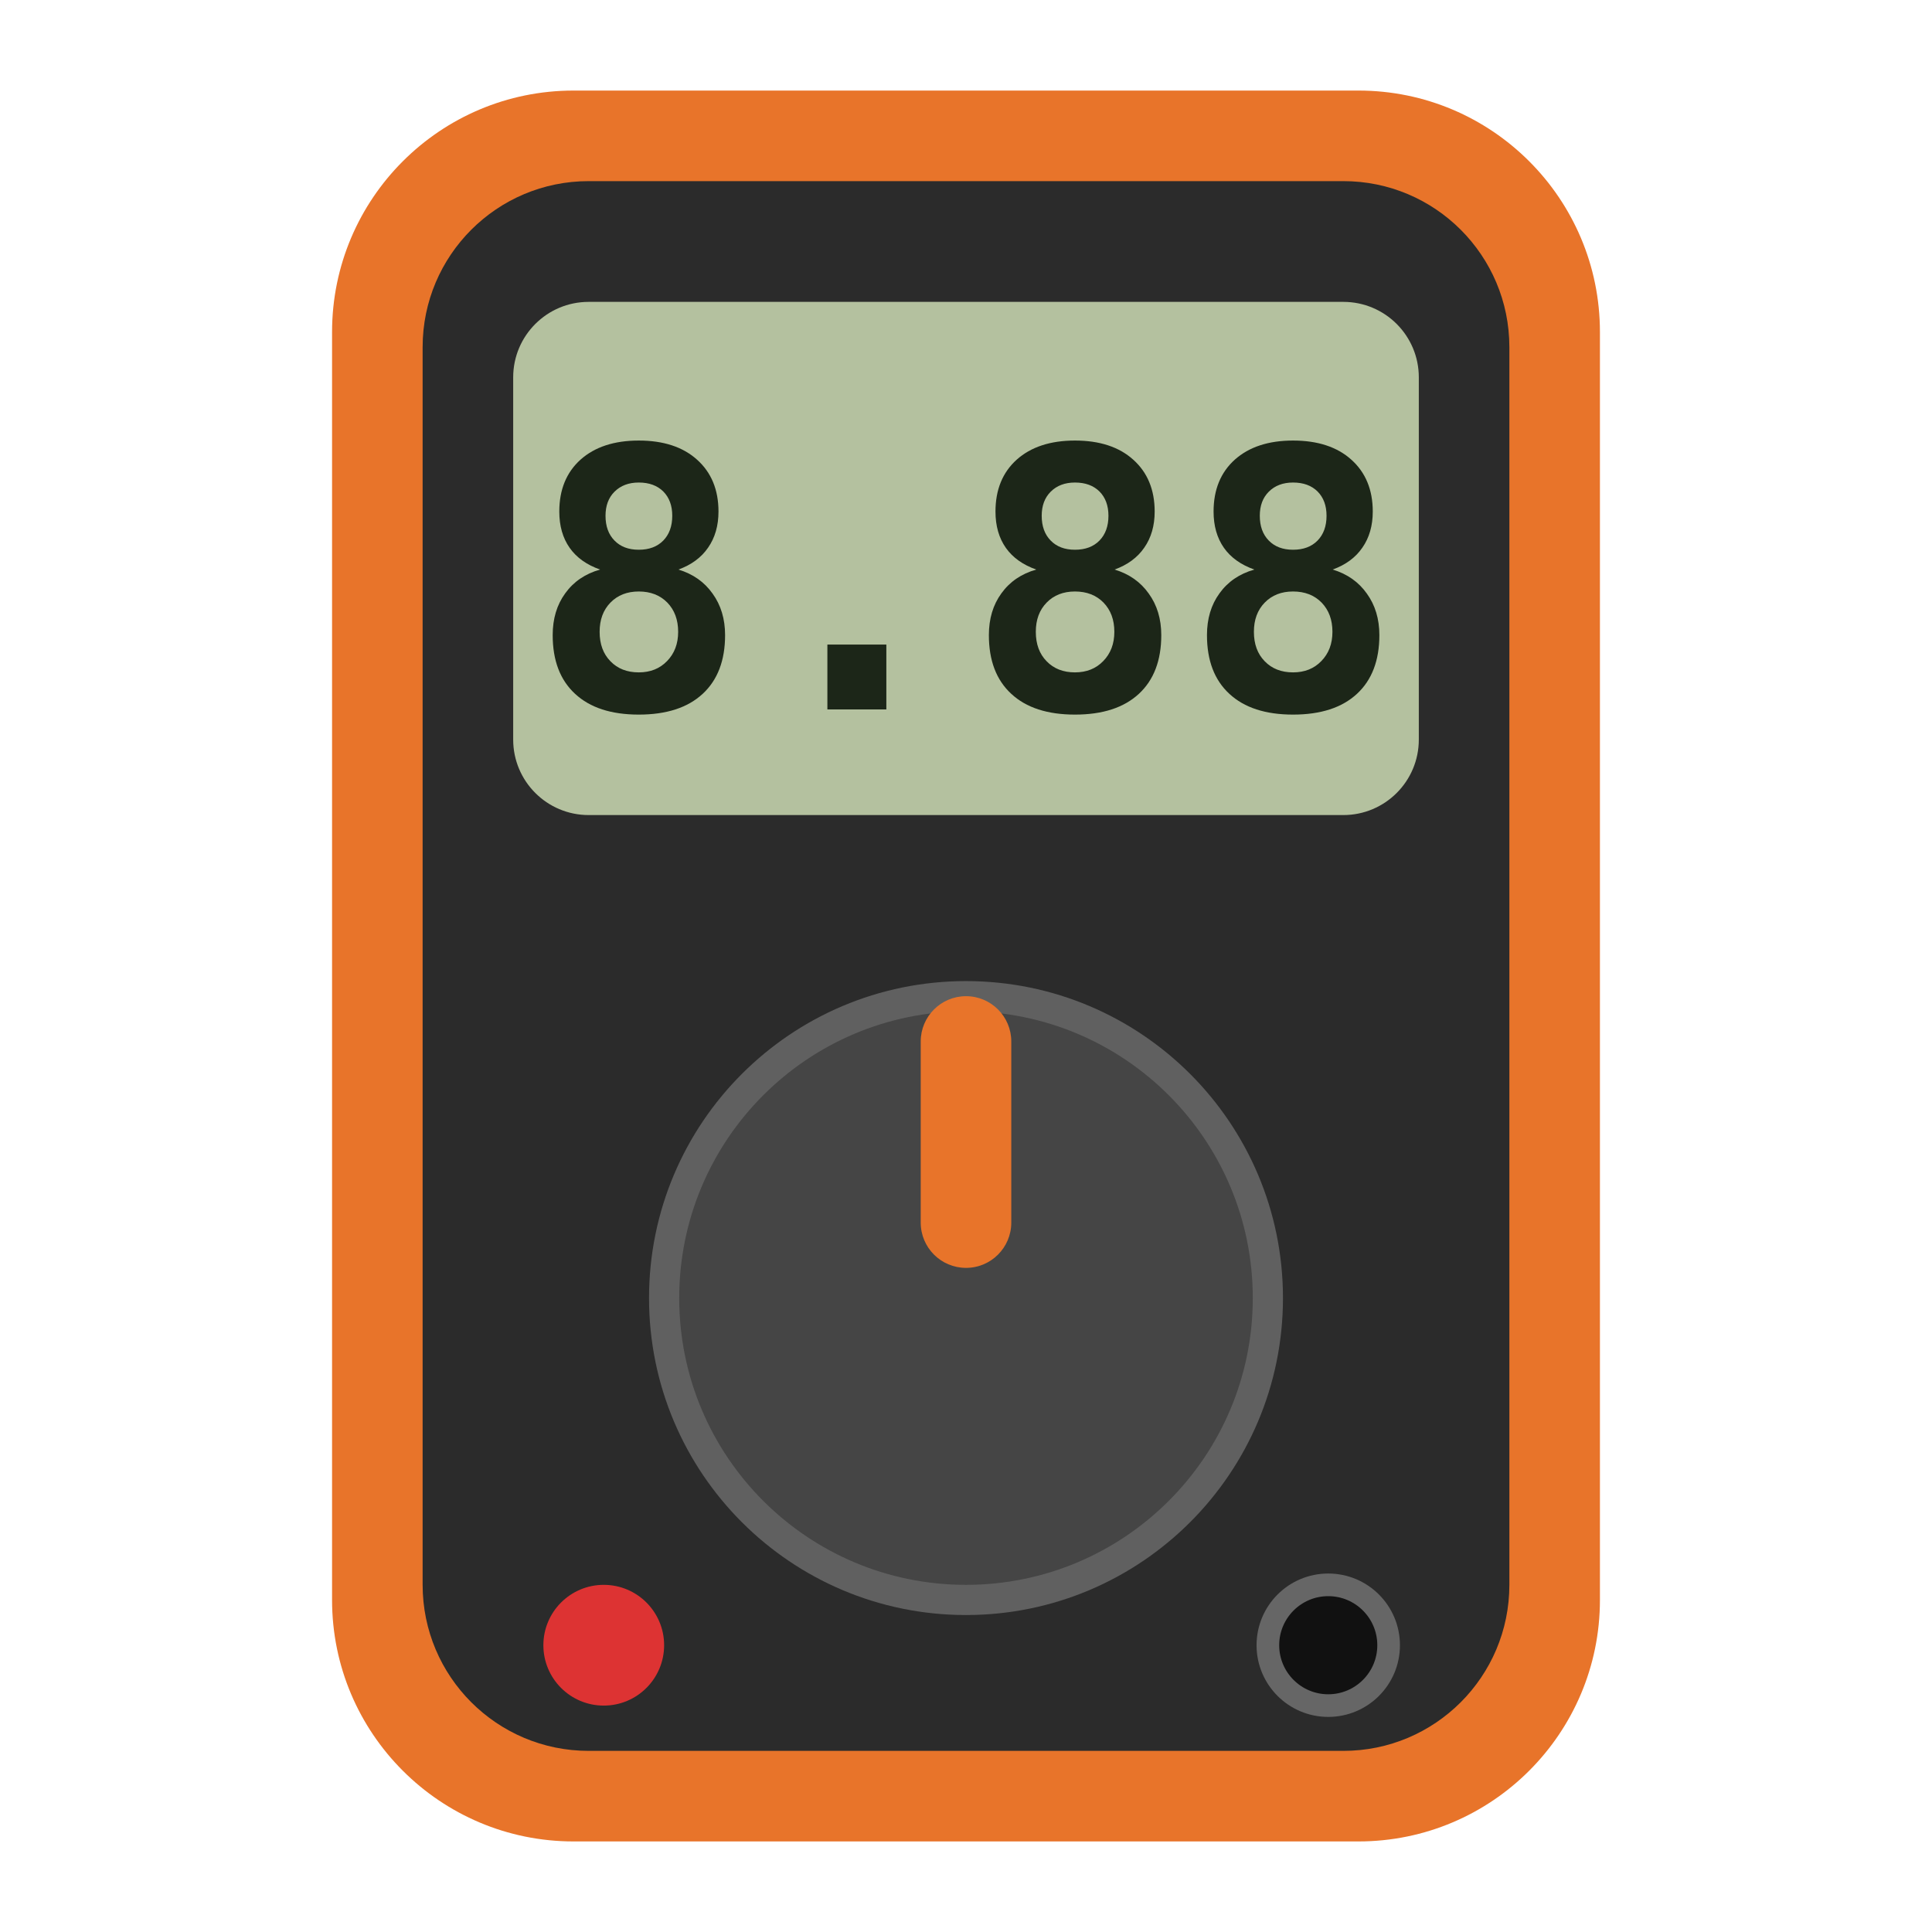
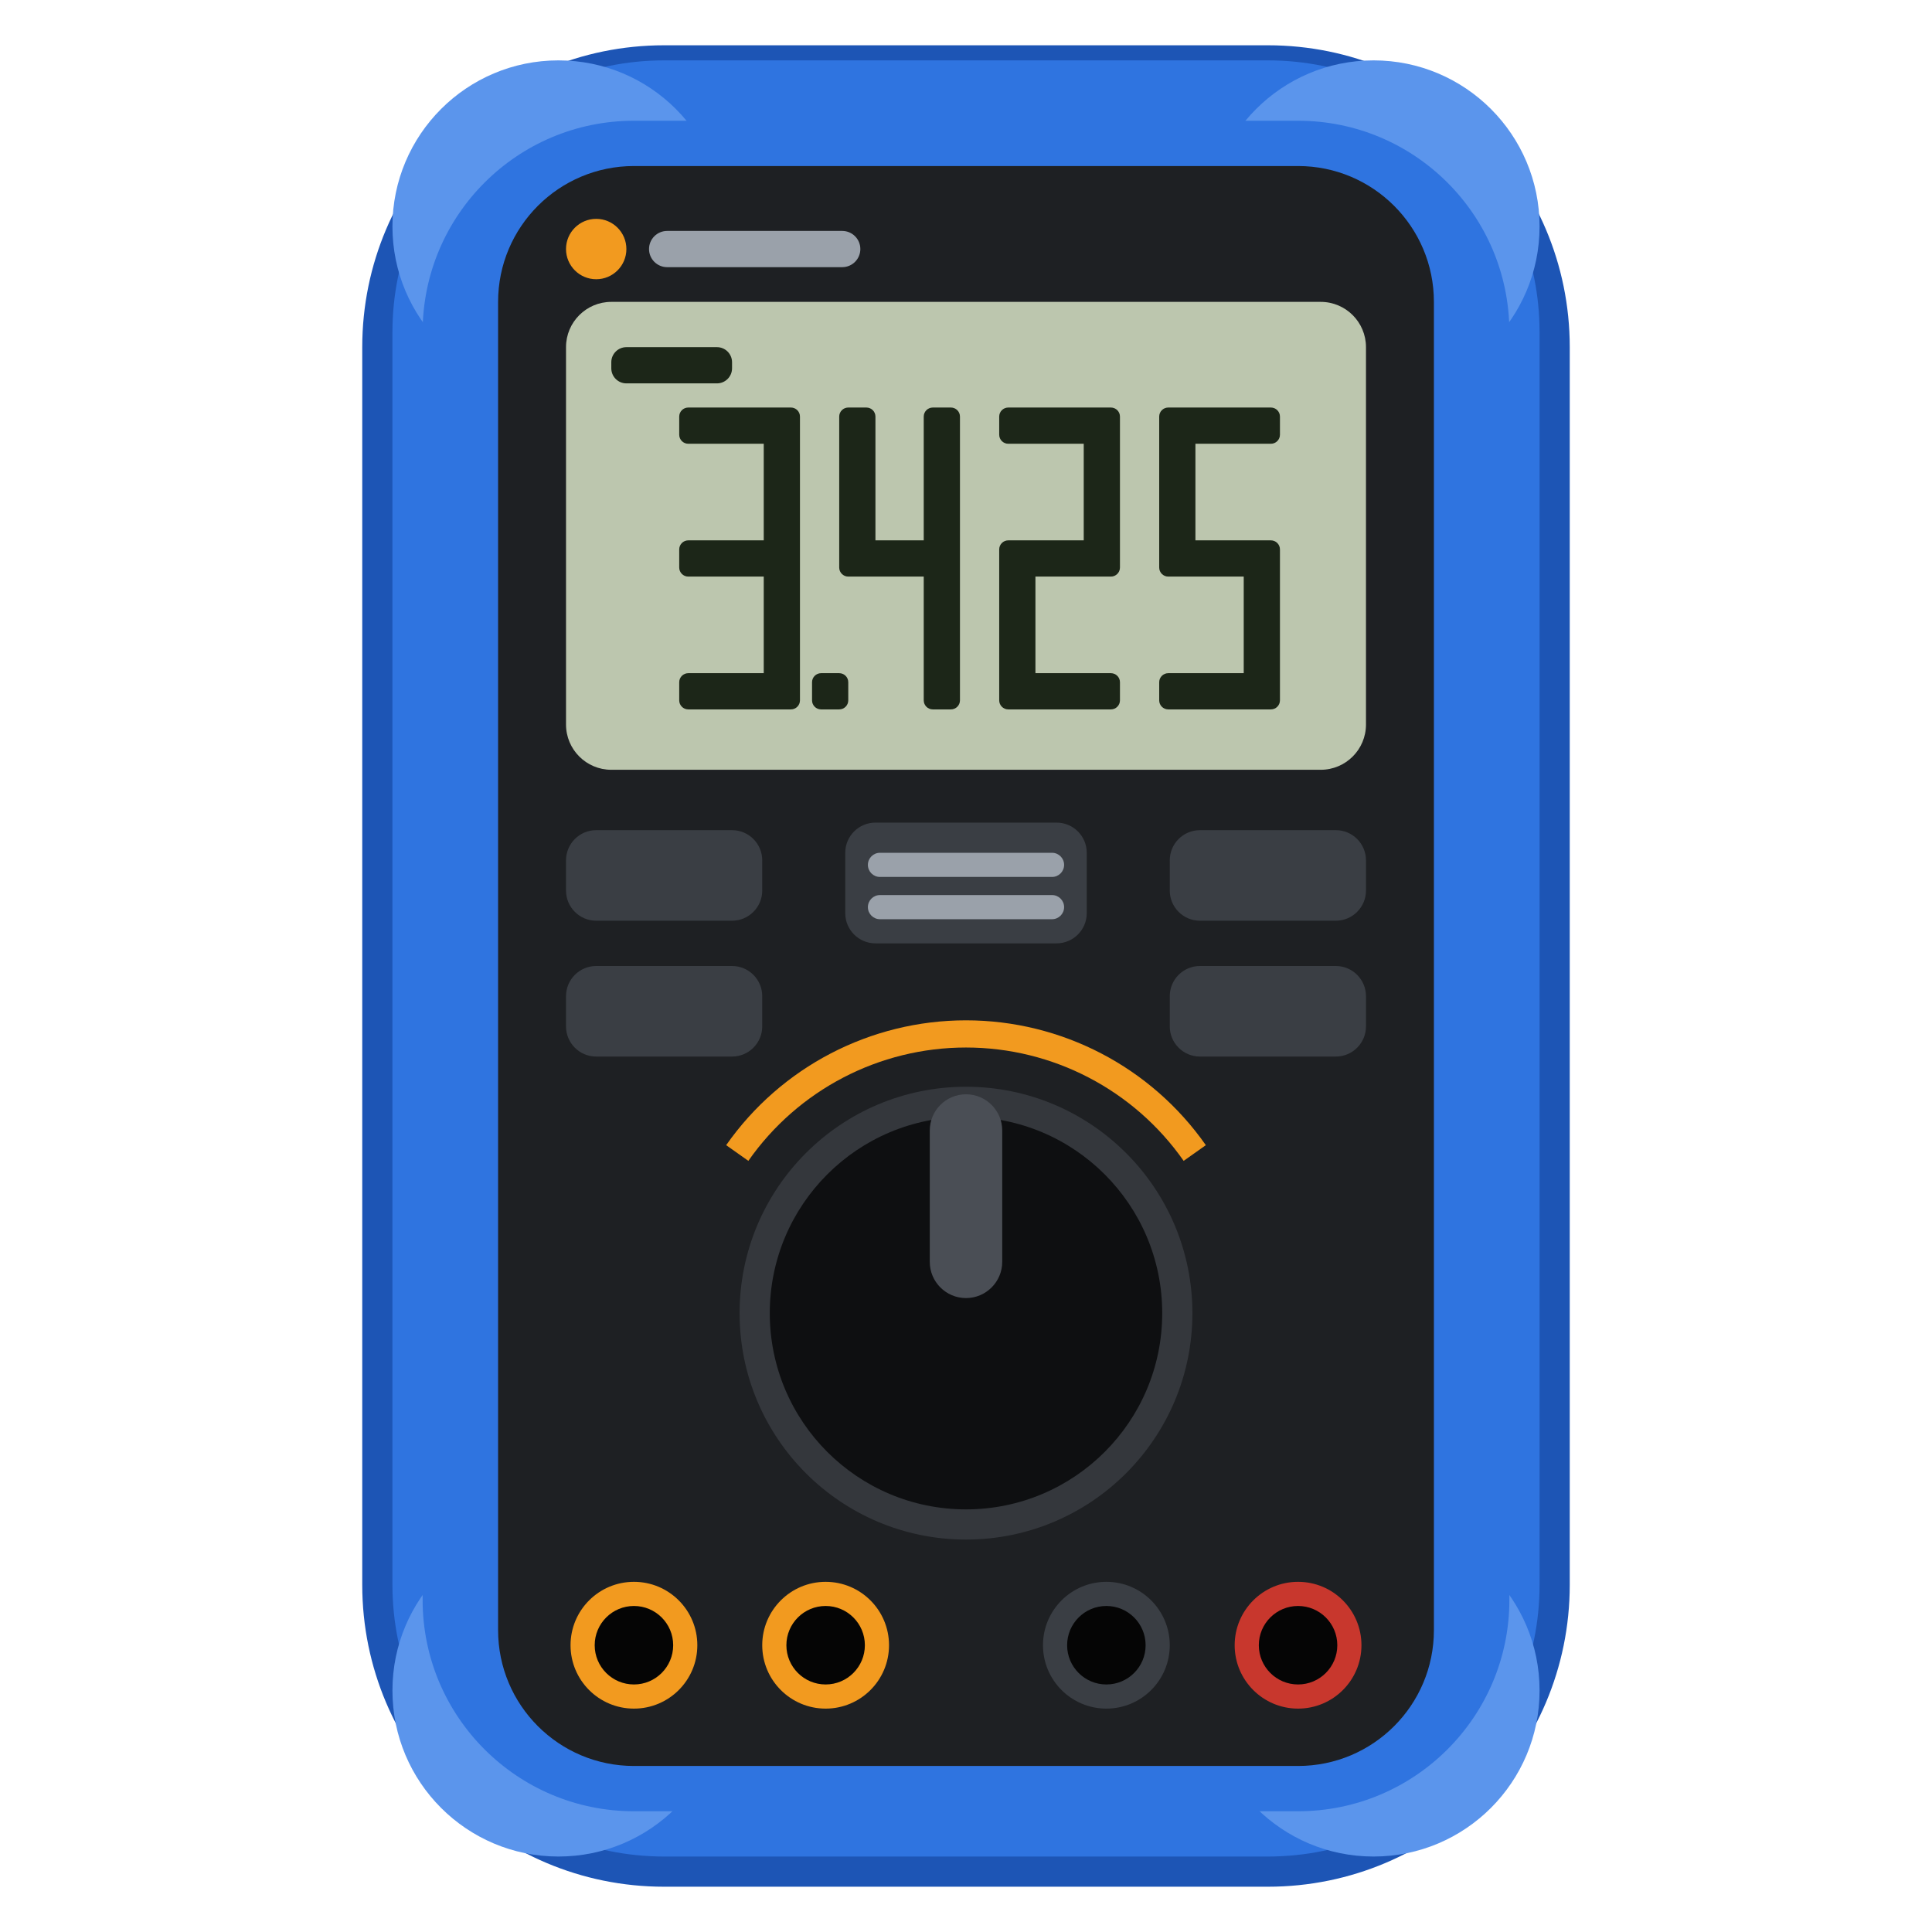
<svg xmlns="http://www.w3.org/2000/svg" width="128" height="128" viewBox="0 0 128 128">
-   <rect x="22" y="6" width="84" height="116" rx="16" fill="#e8742a" />
-   <rect x="28" y="12" width="72" height="104" rx="11" fill="#2b2b2b" />
-   <rect x="34" y="20" width="60" height="34" rx="5" fill="#b4c19f" />
-   <text x="64" y="47" font-family="DejaVu Sans Mono, monospace" font-weight="bold" font-size="24" fill="#1c2618" text-anchor="middle">8.88</text>
-   <circle cx="64" cy="86" r="20" fill="#454545" stroke="#606060" stroke-width="2" />
-   <rect x="61" y="66" width="6" height="18" rx="3" fill="#e8742a" />
-   <circle cx="40" cy="109" r="4" fill="#d33" />
-   <circle cx="88" cy="109" r="4" fill="#111" stroke="#666" stroke-width="1.5" />
+   <path fill="#1D55B5" d="M44.00,3.00h40.00a20.00,20.00 0 0 1 20.00,20.00v82.00a20.00,20.00 0 0 1 -20.00,20.00h-40.00a20.00,20.00 0 0 1 -20.00,-20.00v-82.00a20.00,20.00 0 0 1 20.00,-20.00z" />
+   <path fill="#2F74E0" d="M44.00,4.00h40.00a18.00,18.00 0 0 1 18.00,18.00v83.00a18.00,18.00 0 0 1 -18.00,18.00h-40.00a18.00,18.00 0 0 1 -18.00,-18.00v-83.00a18.00,18.00 0 0 1 18.00,-18.00z" />
+   <path fill="#5B95EC" d="M37.00,4.00h0.00a11.00,11.00 0 0 1 11.00,11.00v0.00a11.00,11.00 0 0 1 -11.00,11.00h0.00a11.00,11.00 0 0 1 -11.00,-11.00v0.00a11.00,11.00 0 0 1 11.00,-11.00z" />
+   <path fill="#5B95EC" d="M91.00,4.00h0.00a11.00,11.00 0 0 1 11.00,11.00v0.00a11.00,11.00 0 0 1 -11.00,11.00h0.00a11.00,11.00 0 0 1 -11.00,-11.00v0.00a11.00,11.00 0 0 1 11.00,-11.00z" />
+   <path fill="#5B95EC" d="M37.00,101.00h0.00a11.00,11.00 0 0 1 11.00,11.00v0.00a11.00,11.00 0 0 1 -11.00,11.00h0.00a11.00,11.00 0 0 1 -11.00,-11.00v0.00a11.00,11.00 0 0 1 11.00,-11.00z" />
+   <path fill="#5B95EC" d="M91.00,101.00h0.00a11.00,11.00 0 0 1 11.00,11.00v0.00a11.00,11.00 0 0 1 -11.00,11.00h0.00a11.00,11.00 0 0 1 -11.00,-11.00v0.00a11.00,11.00 0 0 1 11.00,-11.00z" />
+   <path fill="#2F74E0" d="M42.00,8.00h44.00a14.00,14.00 0 0 1 14.00,14.00v84.00a14.00,14.00 0 0 1 -14.00,14.00h-44.00a14.00,14.00 0 0 1 -14.00,-14.00v-84.00a14.00,14.00 0 0 1 14.00,-14.00z" />
+   <path fill="#1E2023" d="M42.00,11.00h44.00a9.00,9.00 0 0 1 9.00,9.00v88.00a9.00,9.00 0 0 1 -9.00,9.00h-44.00a9.00,9.00 0 0 1 -9.00,-9.00v-88.00a9.00,9.00 0 0 1 9.00,-9.00z" />
+   <path fill="#F29A1F" d="M37.50,16.50a2.00,2.00 0 1 0 4.00,0a2.00,2.00 0 1 0 -4.00,0z" />
+   <path fill="#9AA1AA" d="M44.20,15.30h11.60a1.20,1.20 0 0 1 1.20,1.20v0.00a1.20,1.20 0 0 1 -1.20,1.20h-11.60a1.20,1.20 0 0 1 -1.20,-1.20v-0.00a1.20,1.20 0 0 1 1.20,-1.20z" />
+   <path fill="#BCC6AE" d="M40.50,20.00h47.00a3.00,3.00 0 0 1 3.00,3.00v25.00a3.00,3.00 0 0 1 -3.00,3.00h-47.00a3.00,3.00 0 0 1 -3.00,-3.00v-25.00a3.00,3.00 0 0 1 3.00,-3.00z" />
+   <path fill="#1C2618" d="M41.50,23.00h6.00a1.00,1.00 0 0 1 1.00,1.00v0.40a1.00,1.00 0 0 1 -1.00,1.00h-6.00a1.00,1.00 0 0 1 -1.00,-1.00v-0.40a1.00,1.00 0 0 1 1.00,-1.00z" />
+   <path fill="#1C2618" d="M45.60,27.00h6.80a0.60,0.60 0 0 1 0.60,0.60v1.20a0.60,0.60 0 0 1 -0.60,0.60h-6.80a0.60,0.60 0 0 1 -0.60,-0.60v-1.20a0.60,0.60 0 0 1 0.60,-0.60zM51.20,27.00h1.20a0.60,0.60 0 0 1 0.60,0.60v10.00a0.60,0.60 0 0 1 -0.60,0.60h-1.20a0.60,0.60 0 0 1 -0.60,-0.60v-10.00a0.60,0.60 0 0 1 0.60,-0.60zM45.60,35.80h6.80a0.60,0.60 0 0 1 0.60,0.60v1.20a0.60,0.60 0 0 1 -0.60,0.60h-6.80a0.60,0.60 0 0 1 -0.60,-0.60v-1.20a0.60,0.60 0 0 1 0.60,-0.60zM51.20,35.80h1.20a0.60,0.60 0 0 1 0.60,0.60v10.00a0.60,0.60 0 0 1 -0.60,0.60h-1.20a0.60,0.60 0 0 1 -0.60,-0.60v-10.00a0.60,0.60 0 0 1 0.60,-0.60zM45.60,44.60h6.80a0.60,0.60 0 0 1 0.60,0.60v1.20a0.60,0.60 0 0 1 -0.60,0.60h-6.80a0.60,0.60 0 0 1 -0.60,-0.60v-1.20a0.60,0.60 0 0 1 0.60,-0.60z" />
+   <path fill="#1C2618" d="M56.20,27.00h1.20a0.60,0.60 0 0 1 0.60,0.60v10.00a0.60,0.60 0 0 1 -0.60,0.60h-1.20a0.60,0.60 0 0 1 -0.60,-0.60v-10.00a0.60,0.60 0 0 1 0.60,-0.60zM56.20,35.80h6.80a0.60,0.60 0 0 1 0.60,0.60v1.20a0.60,0.60 0 0 1 -0.60,0.60h-6.80a0.60,0.60 0 0 1 -0.60,-0.60v-1.20a0.60,0.60 0 0 1 0.60,-0.60zM61.80,27.00h1.20a0.60,0.60 0 0 1 0.60,0.60v10.00a0.60,0.60 0 0 1 -0.60,0.60h-1.20a0.60,0.60 0 0 1 -0.60,-0.60v-10.00a0.60,0.60 0 0 1 0.60,-0.60zM61.80,35.80h1.20a0.60,0.60 0 0 1 0.60,0.60v10.00a0.60,0.60 0 0 1 -0.60,0.60h-1.20a0.60,0.60 0 0 1 -0.60,-0.60v-10.00a0.60,0.60 0 0 1 0.60,-0.60z" />
+   <path fill="#1C2618" d="M66.80,27.00h6.80a0.60,0.60 0 0 1 0.60,0.60v1.20a0.60,0.60 0 0 1 -0.60,0.60h-6.80a0.60,0.60 0 0 1 -0.60,-0.60v-1.20a0.60,0.60 0 0 1 0.60,-0.60zM72.40,27.00h1.20a0.60,0.60 0 0 1 0.60,0.60v10.00a0.60,0.60 0 0 1 -0.60,0.60h-1.20a0.60,0.60 0 0 1 -0.60,-0.60v-10.00a0.60,0.60 0 0 1 0.60,-0.60zM66.80,35.80h6.80a0.60,0.60 0 0 1 0.60,0.60v1.20a0.60,0.60 0 0 1 -0.60,0.60h-6.80a0.60,0.60 0 0 1 -0.60,-0.60v-1.20a0.60,0.60 0 0 1 0.60,-0.60zM66.80,35.80h1.20a0.60,0.60 0 0 1 0.60,0.60v10.00a0.60,0.60 0 0 1 -0.60,0.60h-1.20a0.60,0.60 0 0 1 -0.60,-0.60v-10.00a0.60,0.60 0 0 1 0.60,-0.60zM66.80,44.60h6.80a0.60,0.60 0 0 1 0.60,0.60v1.20a0.60,0.60 0 0 1 -0.60,0.60h-6.80a0.60,0.60 0 0 1 -0.60,-0.60v-1.20a0.60,0.60 0 0 1 0.60,-0.60z" />
+   <path fill="#1C2618" d="M77.40,27.00h6.80a0.60,0.60 0 0 1 0.60,0.60v1.20a0.60,0.60 0 0 1 -0.60,0.60h-6.80a0.60,0.60 0 0 1 -0.60,-0.60v-1.20a0.60,0.60 0 0 1 0.60,-0.60zM77.40,27.00h1.20a0.60,0.60 0 0 1 0.60,0.60v10.00a0.60,0.60 0 0 1 -0.60,0.60h-1.20a0.60,0.60 0 0 1 -0.60,-0.60v-10.00a0.60,0.60 0 0 1 0.60,-0.60zM77.40,35.80h6.80a0.60,0.60 0 0 1 0.60,0.60v1.20a0.60,0.60 0 0 1 -0.60,0.60h-6.80a0.60,0.60 0 0 1 -0.60,-0.60v-1.20a0.60,0.60 0 0 1 0.60,-0.60zM83.00,35.80h1.20a0.60,0.60 0 0 1 0.60,0.60v10.00a0.60,0.60 0 0 1 -0.60,0.60h-1.20a0.60,0.60 0 0 1 -0.60,-0.60v-10.00a0.60,0.60 0 0 1 0.60,-0.60zM77.40,44.60h6.80a0.60,0.60 0 0 1 0.60,0.60v1.20a0.60,0.60 0 0 1 -0.60,0.60h-6.80a0.60,0.60 0 0 1 -0.60,-0.60v-1.20a0.60,0.60 0 0 1 0.60,-0.60z" />
+   <path fill="#1C2618" d="M54.40,44.60h1.20a0.60,0.60 0 0 1 0.60,0.60v1.20a0.60,0.60 0 0 1 -0.60,0.60h-1.20a0.60,0.60 0 0 1 -0.60,-0.60v-1.20a0.60,0.60 0 0 1 0.60,-0.60z" />
+   <path fill="#3A3E44" d="M39.50,55.00h9.00a2.00,2.00 0 0 1 2.00,2.00v2.00a2.00,2.00 0 0 1 -2.00,2.00h-9.00a2.00,2.00 0 0 1 -2.00,-2.00v-2.00a2.00,2.00 0 0 1 2.00,-2.00z" />
+   <path fill="#3A3E44" d="M58.00,54.50h12.00a2.00,2.00 0 0 1 2.00,2.00v4.00a2.00,2.00 0 0 1 -2.00,2.00h-12.00a2.00,2.00 0 0 1 -2.00,-2.00v-4.00a2.00,2.00 0 0 1 2.00,-2.00z" />
+   <path fill="#9AA1AA" d="M58.30,56.50h11.40a0.80,0.80 0 0 1 0.80,0.80v0.00a0.80,0.80 0 0 1 -0.80,0.80h-11.40a0.80,0.80 0 0 1 -0.80,-0.80v-0.00a0.80,0.80 0 0 1 0.80,-0.80z" />
+   <path fill="#9AA1AA" d="M58.30,59.30h11.40a0.80,0.80 0 0 1 0.80,0.80v0.00a0.80,0.80 0 0 1 -0.80,0.80h-11.40a0.80,0.80 0 0 1 -0.80,-0.80v-0.00a0.80,0.80 0 0 1 0.80,-0.80z" />
+   <path fill="#3A3E44" d="M79.50,55.00h9.00a2.00,2.00 0 0 1 2.00,2.00v2.00a2.00,2.00 0 0 1 -2.00,2.00h-9.00a2.00,2.00 0 0 1 -2.00,-2.00v-2.00a2.00,2.00 0 0 1 2.00,-2.00z" />
+   <path fill="#3A3E44" d="M39.50,64.00h9.00a2.00,2.00 0 0 1 2.00,2.00v2.00a2.00,2.00 0 0 1 -2.00,2.00h-9.00a2.00,2.00 0 0 1 -2.00,-2.00v-2.00a2.00,2.00 0 0 1 2.00,-2.00z" />
+   <path fill="#3A3E44" d="M79.50,64.00h9.00a2.00,2.00 0 0 1 2.00,2.00v2.00a2.00,2.00 0 0 1 -2.00,2.00h-9.00a2.00,2.00 0 0 1 -2.00,-2.00v-2.00a2.00,2.00 0 0 1 2.00,-2.00z" />
+   <path fill="#F29A1F" d="M79.89,75.87A19.40,19.40 0 0 0 48.11,75.87L49.58,76.91A17.60,17.60 0 0 1 78.42,76.91z" />
+   <path fill="#34373C" d="M49.00,87.00a15.00,15.00 0 1 0 30.00,0a15.00,15.00 0 1 0 -30.00,0z" />
+   <path fill="#0E0F11" d="M51.00,87.00a13.00,13.00 0 1 0 26.00,0a13.00,13.00 0 1 0 -26.00,0z" />
+   <path fill="#4A4E55" d="M64.00,72.50h0.00a2.40,2.40 0 0 1 2.40,2.40v8.70a2.40,2.40 0 0 1 -2.40,2.40h-0.00a2.40,2.40 0 0 1 -2.40,-2.40v-8.70a2.40,2.40 0 0 1 2.40,-2.40z" />
+   <path fill="#F29A1F" d="M37.80,109.00a4.20,4.20 0 1 0 8.40,0a4.20,4.20 0 1 0 -8.40,0z" />
+   <path fill="#050505" d="M39.40,109.00a2.60,2.60 0 1 0 5.20,0a2.60,2.60 0 1 0 -5.20,0z" />
+   <path fill="#F29A1F" d="M50.50,109.00a4.20,4.20 0 1 0 8.40,0a4.20,4.20 0 1 0 -8.40,0z" />
+   <path fill="#050505" d="M52.10,109.00a2.60,2.60 0 1 0 5.20,0a2.60,2.60 0 1 0 -5.20,0z" />
+   <path fill="#3A3E44" d="M69.10,109.00a4.20,4.20 0 1 0 8.40,0a4.20,4.20 0 1 0 -8.40,0z" />
+   <path fill="#050505" d="M70.70,109.00a2.60,2.60 0 1 0 5.20,0a2.60,2.60 0 1 0 -5.20,0z" />
+   <path fill="#C8372D" d="M81.80,109.00a4.20,4.20 0 1 0 8.40,0a4.20,4.20 0 1 0 -8.40,0z" />
+   <path fill="#050505" d="M83.40,109.00a2.60,2.60 0 1 0 5.20,0a2.60,2.60 0 1 0 -5.20,0z" />
</svg>
